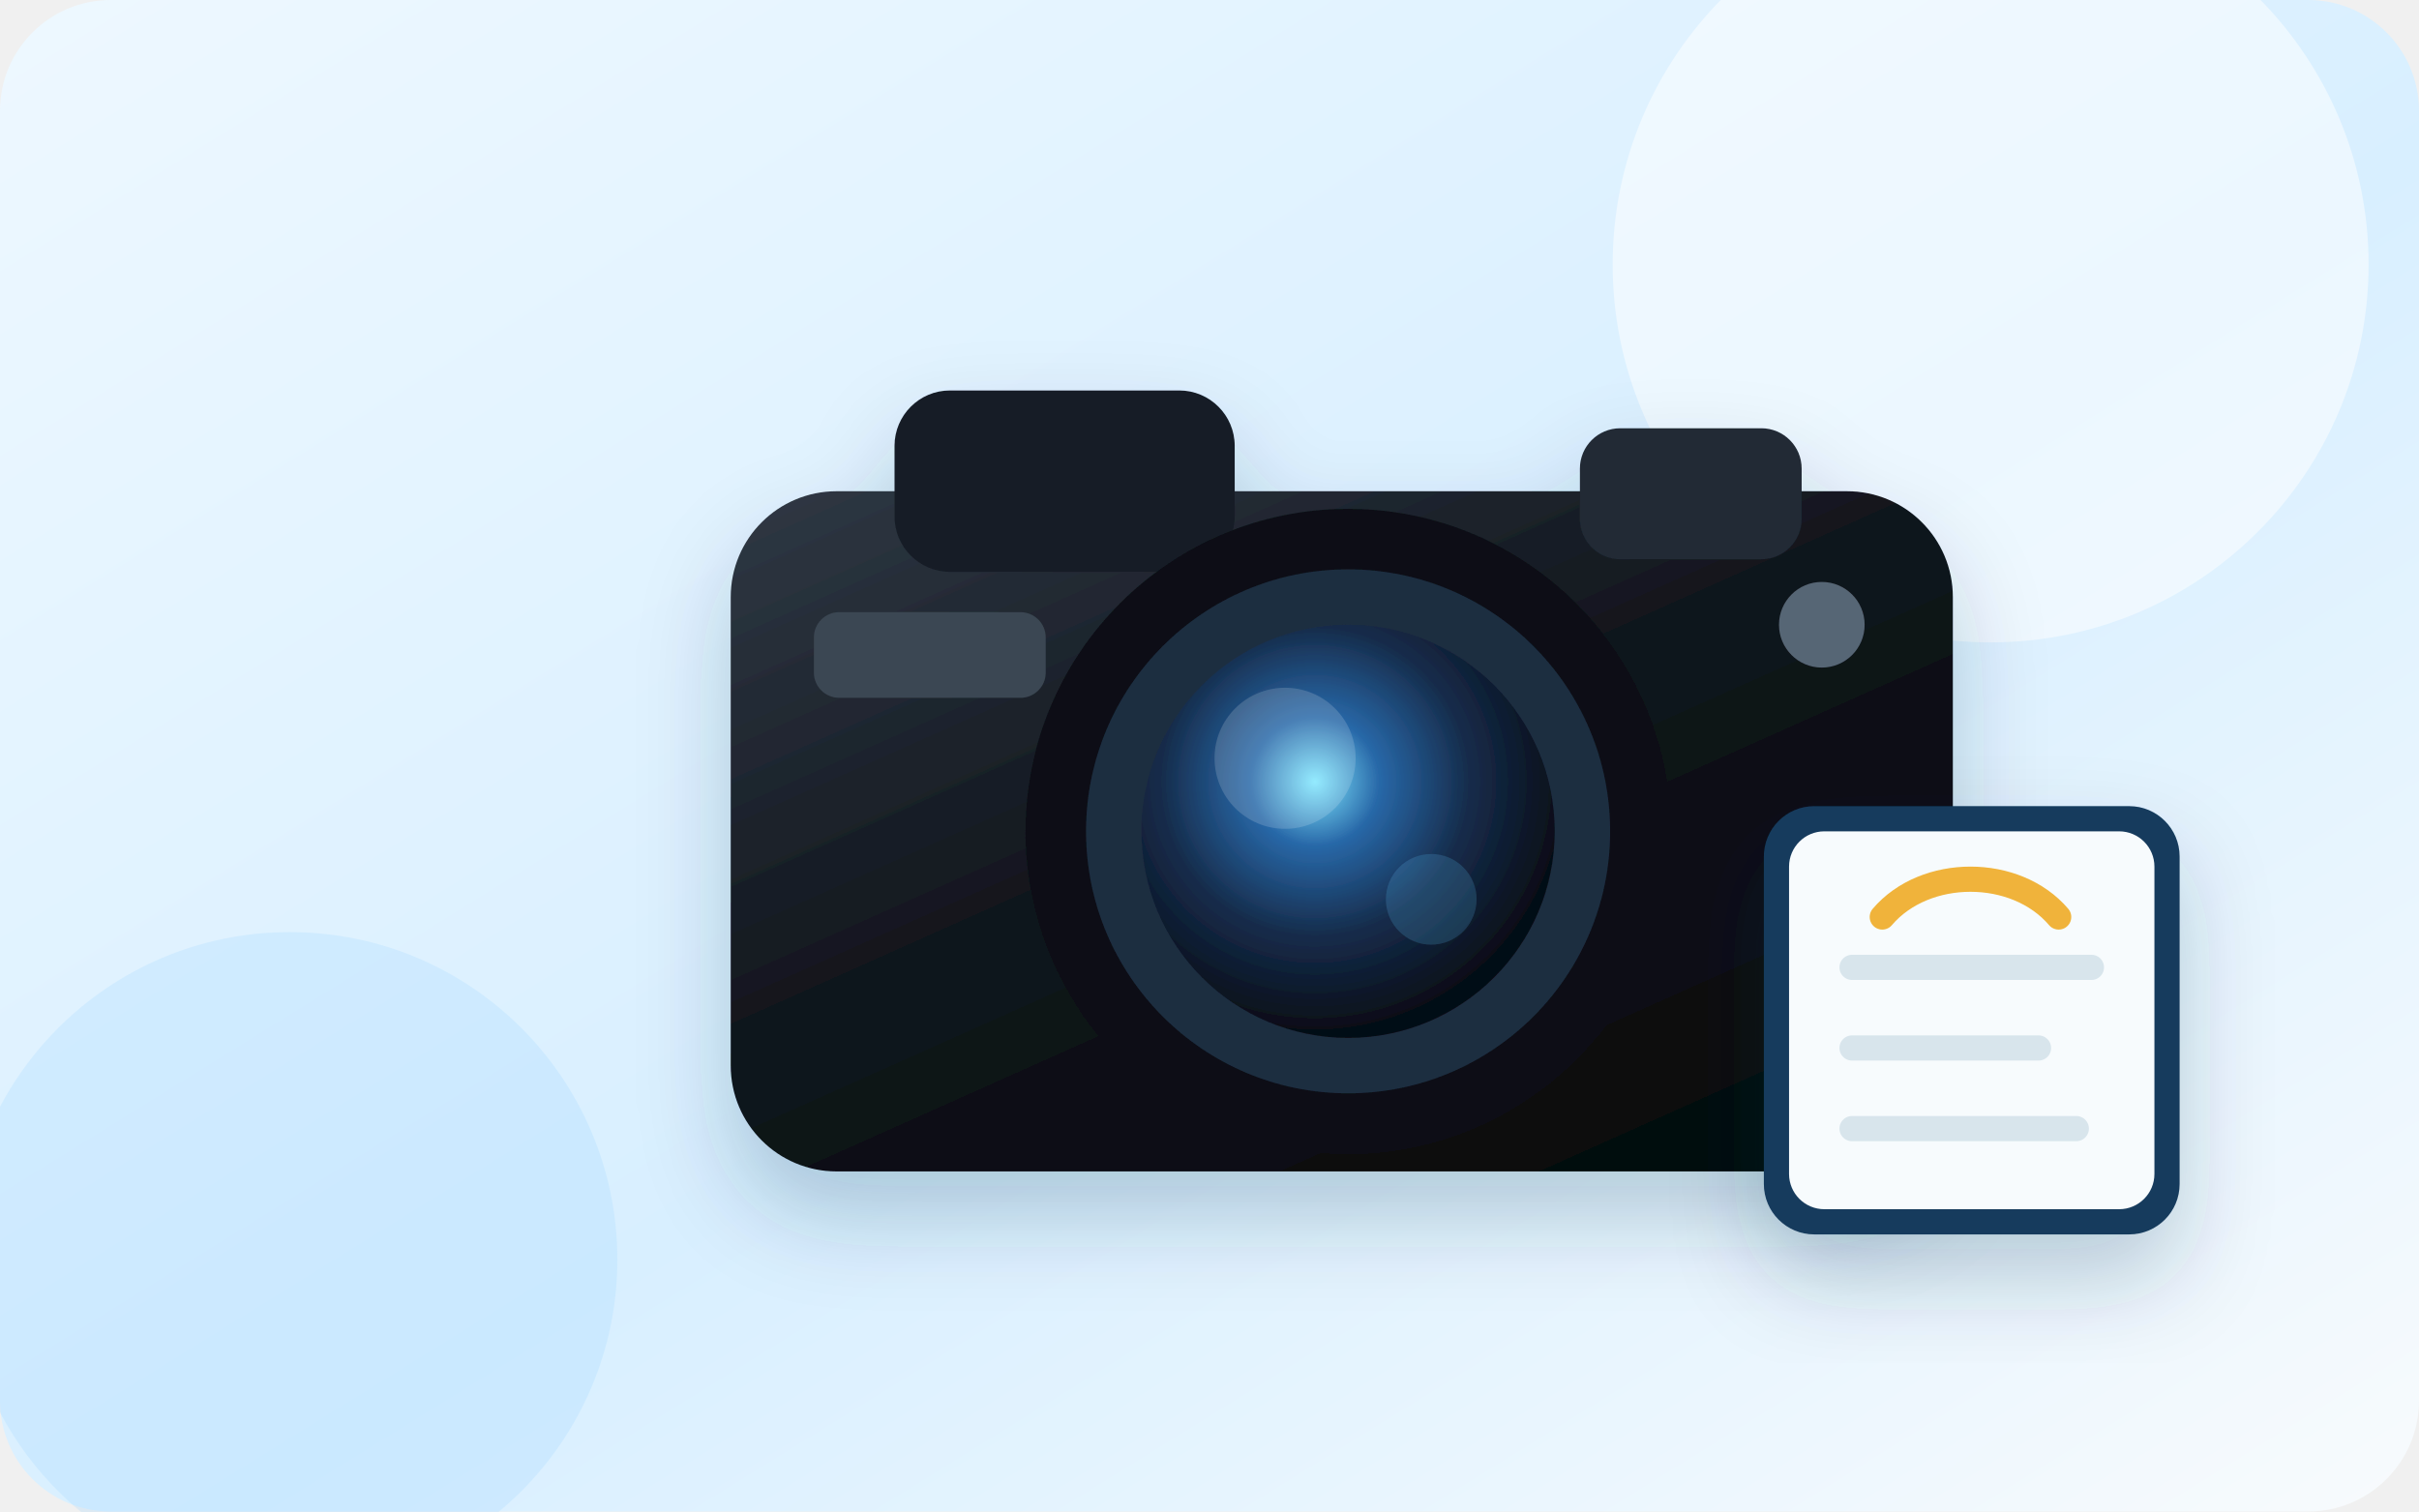
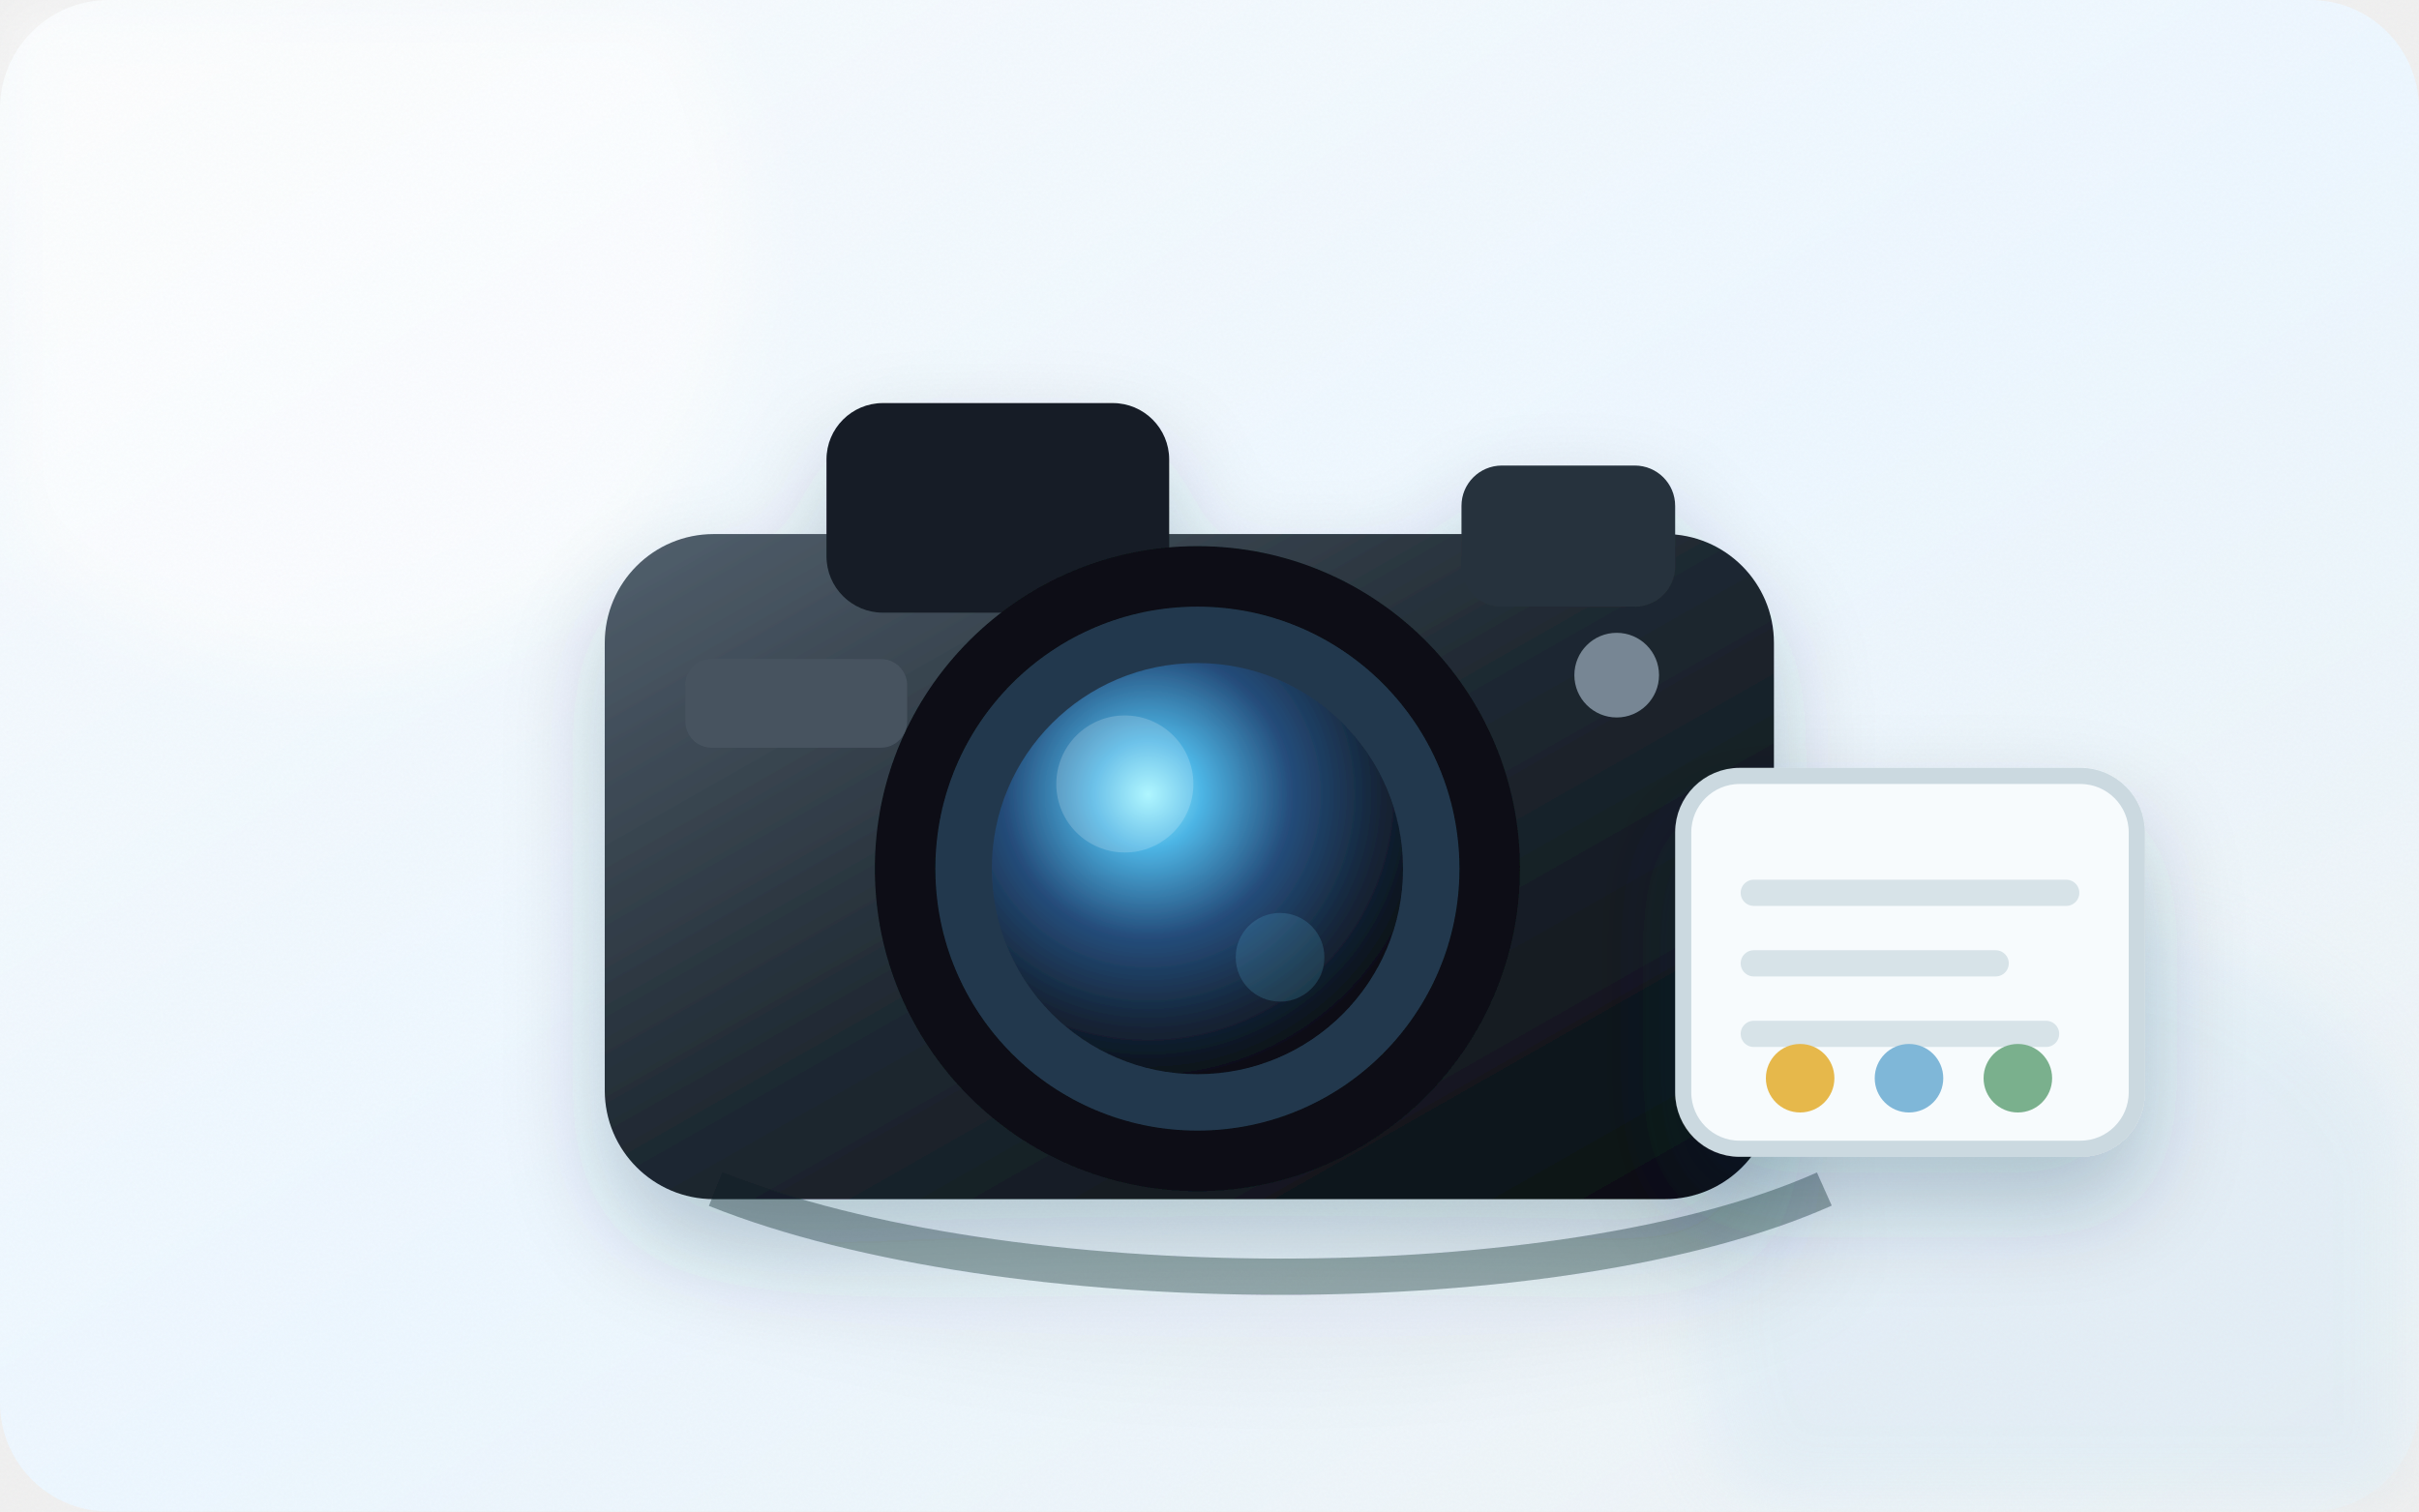
- <svg xmlns="http://www.w3.org/2000/svg" viewBox="0 0 960 600">
+ <svg xmlns="http://www.w3.org/2000/svg" viewBox="0 0 1200 750" role="img">
  <defs>
    <linearGradient id="bg" x1="0" y1="0" x2="1" y2="1">
-       <stop stop-color="#eef8ff" />
-       <stop offset=".55" stop-color="#d8efff" />
-       <stop offset="1" stop-color="#f8fbfd" />
+       <stop stop-color="#f8fbfd" />
+       <stop offset=".52" stop-color="#edf7ff" />
+       <stop offset="1" stop-color="#eef3f5" />
    </linearGradient>
-     <radialGradient id="lens" cx=".42" cy=".38" r=".62">
-       <stop stop-color="#80e7ff" />
-       <stop offset=".25" stop-color="#2868a8" />
-       <stop offset=".6" stop-color="#162c4b" />
-       <stop offset="1" stop-color="#050b13" />
+     <linearGradient id="navy" x1="0" y1="0" x2="1" y2="1">
+       <stop stop-color="#1f4d78" />
+       <stop offset=".55" stop-color="#0d2e4c" />
+       <stop offset="1" stop-color="#071b2e" />
+     </linearGradient>
+     <linearGradient id="gold" x1="0" y1="0" x2="1" y2="1">
+       <stop stop-color="#fff0a6" />
+       <stop offset=".45" stop-color="#e6b84b" />
+       <stop offset="1" stop-color="#9f6b16" />
+     </linearGradient>
+     <linearGradient id="steel" x1="0" y1="0" x2="1" y2="1">
+       <stop stop-color="#53616e" />
+       <stop offset=".48" stop-color="#1f2932" />
+       <stop offset="1" stop-color="#080d12" />
+     </linearGradient>
+     <linearGradient id="blue" x1="0" y1="0" x2="1" y2="1">
+       <stop stop-color="#67c3f5" />
+       <stop offset=".5" stop-color="#2877b7" />
+       <stop offset="1" stop-color="#12466f" />
+     </linearGradient>
+     <radialGradient id="lens" cx=".38" cy=".32" r=".72">
+       <stop stop-color="#9ef4ff" />
+       <stop offset=".18" stop-color="#4db5e5" />
+       <stop offset=".48" stop-color="#254d7b" />
+       <stop offset=".78" stop-color="#152538" />
+       <stop offset="1" stop-color="#060b11" />
    </radialGradient>
-     <linearGradient id="body" x1="0" y1="0" x2=".8" y2="1">
-       <stop stop-color="#303945" />
-       <stop offset=".5" stop-color="#10151c" />
-       <stop offset="1" stop-color="#05080c" />
-     </linearGradient>
-     <filter id="sh" x="-30%" y="-30%" width="160%" height="160%">
-       <feDropShadow dx="0" dy="18" stdDeviation="18" flood-color="#0a3157" flood-opacity=".22" />
+     <filter id="shadow" x="-30%" y="-30%" width="160%" height="180%">
+       <feDropShadow dx="0" dy="24" stdDeviation="24" flood-color="#0c2f4e" flood-opacity=".24" />
+     </filter>
+     <filter id="soft">
+       <feGaussianBlur stdDeviation="18" />
+     </filter>
+     <filter id="grain" x="-20%" y="-20%" width="140%" height="140%">
+       <feTurbulence type="fractalNoise" baseFrequency=".72" numOctaves="2" seed="12" />
+       <feColorMatrix values="1 0 0 0 0 0 1 0 0 0 0 0 1 0 0 0 0 0 .055 0" />
    </filter>
  </defs>
-   <rect width="960" height="600" rx="44" fill="url(#bg)" />
-   <circle cx="790" cy="105" r="150" fill="#fff" opacity=".5" />
-   <circle cx="115" cy="500" r="130" fill="#9bd5ff" opacity=".23" />
-   <g filter="url(#sh)" transform="translate(170 125)">
-     <rect x="120" y="70" width="485" height="270" rx="42" fill="url(#body)" />
-     <rect x="185" y="30" width="135" height="72" rx="22" fill="#171e27" />
-     <rect x="457" y="45" width="88" height="52" rx="16" fill="#202a35" />
-     <circle cx="365" cy="205" r="128" fill="#0a0f16" />
-     <circle cx="365" cy="205" r="104" fill="#1e2d41" />
-     <circle cx="365" cy="205" r="82" fill="url(#lens)" />
-     <circle cx="340" cy="176" r="28" fill="#fff" opacity=".16" />
-     <circle cx="398" cy="232" r="18" fill="#66c9ff" opacity=".18" />
-     <rect x="153" y="118" width="92" height="34" rx="10" fill="#3b4652" />
-     <circle cx="553" cy="123" r="17" fill="#566674" />
+   <rect width="1200" height="750" rx="54" fill="url(#bg)" />
+   <circle cx="160" cy="120" r="210" fill="#fff" opacity=".58" filter="url(#soft)" />
+   <circle cx="1030" cy="650" r="190" fill="#b7d9ee" opacity=".20" filter="url(#soft)" />
+   <rect width="1200" height="750" rx="54" filter="url(#grain)" opacity=".65" />
+   <g filter="url(#shadow)" transform="translate(180 145)">
+     <rect x="120" y="120" width="580" height="330" rx="54" fill="url(#steel)" />
+     <rect x="230" y="55" width="170" height="104" rx="28" fill="#151d25" />
+     <rect x="545" y="86" width="106" height="70" rx="20" fill="#27323c" />
+     <circle cx="414" cy="286" r="160" fill="#090e14" />
+     <circle cx="414" cy="286" r="130" fill="#24384d" />
+     <circle cx="414" cy="286" r="102" fill="url(#lens)" />
+     <circle cx="378" cy="244" r="34" fill="#fff" opacity=".18" />
+     <circle cx="455" cy="330" r="22" fill="#6ed8ff" opacity=".16" />
+     <rect x="160" y="182" width="110" height="44" rx="13" fill="#47535f" />
+     <circle cx="622" cy="190" r="21" fill="#778694" />
+     <path d="M175 445c145 58 420 58 550 0" fill="none" stroke="#0c1822" stroke-width="18" opacity=".35" />
  </g>
-   <g transform="translate(700 320)" filter="url(#sh)">
-     <rect width="165" height="170" rx="20" fill="#173b5d" />
-     <rect x="10" y="10" width="145" height="150" rx="14" fill="#f7fbfd" />
-     <path d="M35 64h95M35 96h74M35 128h89" stroke="#d8e5ec" stroke-width="10" stroke-linecap="round" />
-     <path d="M47 44c17-20 53-20 70 0" fill="none" stroke="#f0b33a" stroke-width="10" stroke-linecap="round" />
+   <g transform="translate(835 385)" filter="url(#shadow)">
+     <rect width="225" height="185" rx="28" fill="#f7fbfd" stroke="#cbd9e0" stroke-width="8" />
+     <path d="M35 58h155M35 93h120M35 128h145" stroke="#d7e3e8" stroke-width="13" stroke-linecap="round" />
+     <circle cx="58" cy="150" r="17" fill="#e6b84b" />
+     <circle cx="112" cy="150" r="17" fill="#7fb7d8" />
+     <circle cx="166" cy="150" r="17" fill="#7ab08d" />
  </g>
</svg>
